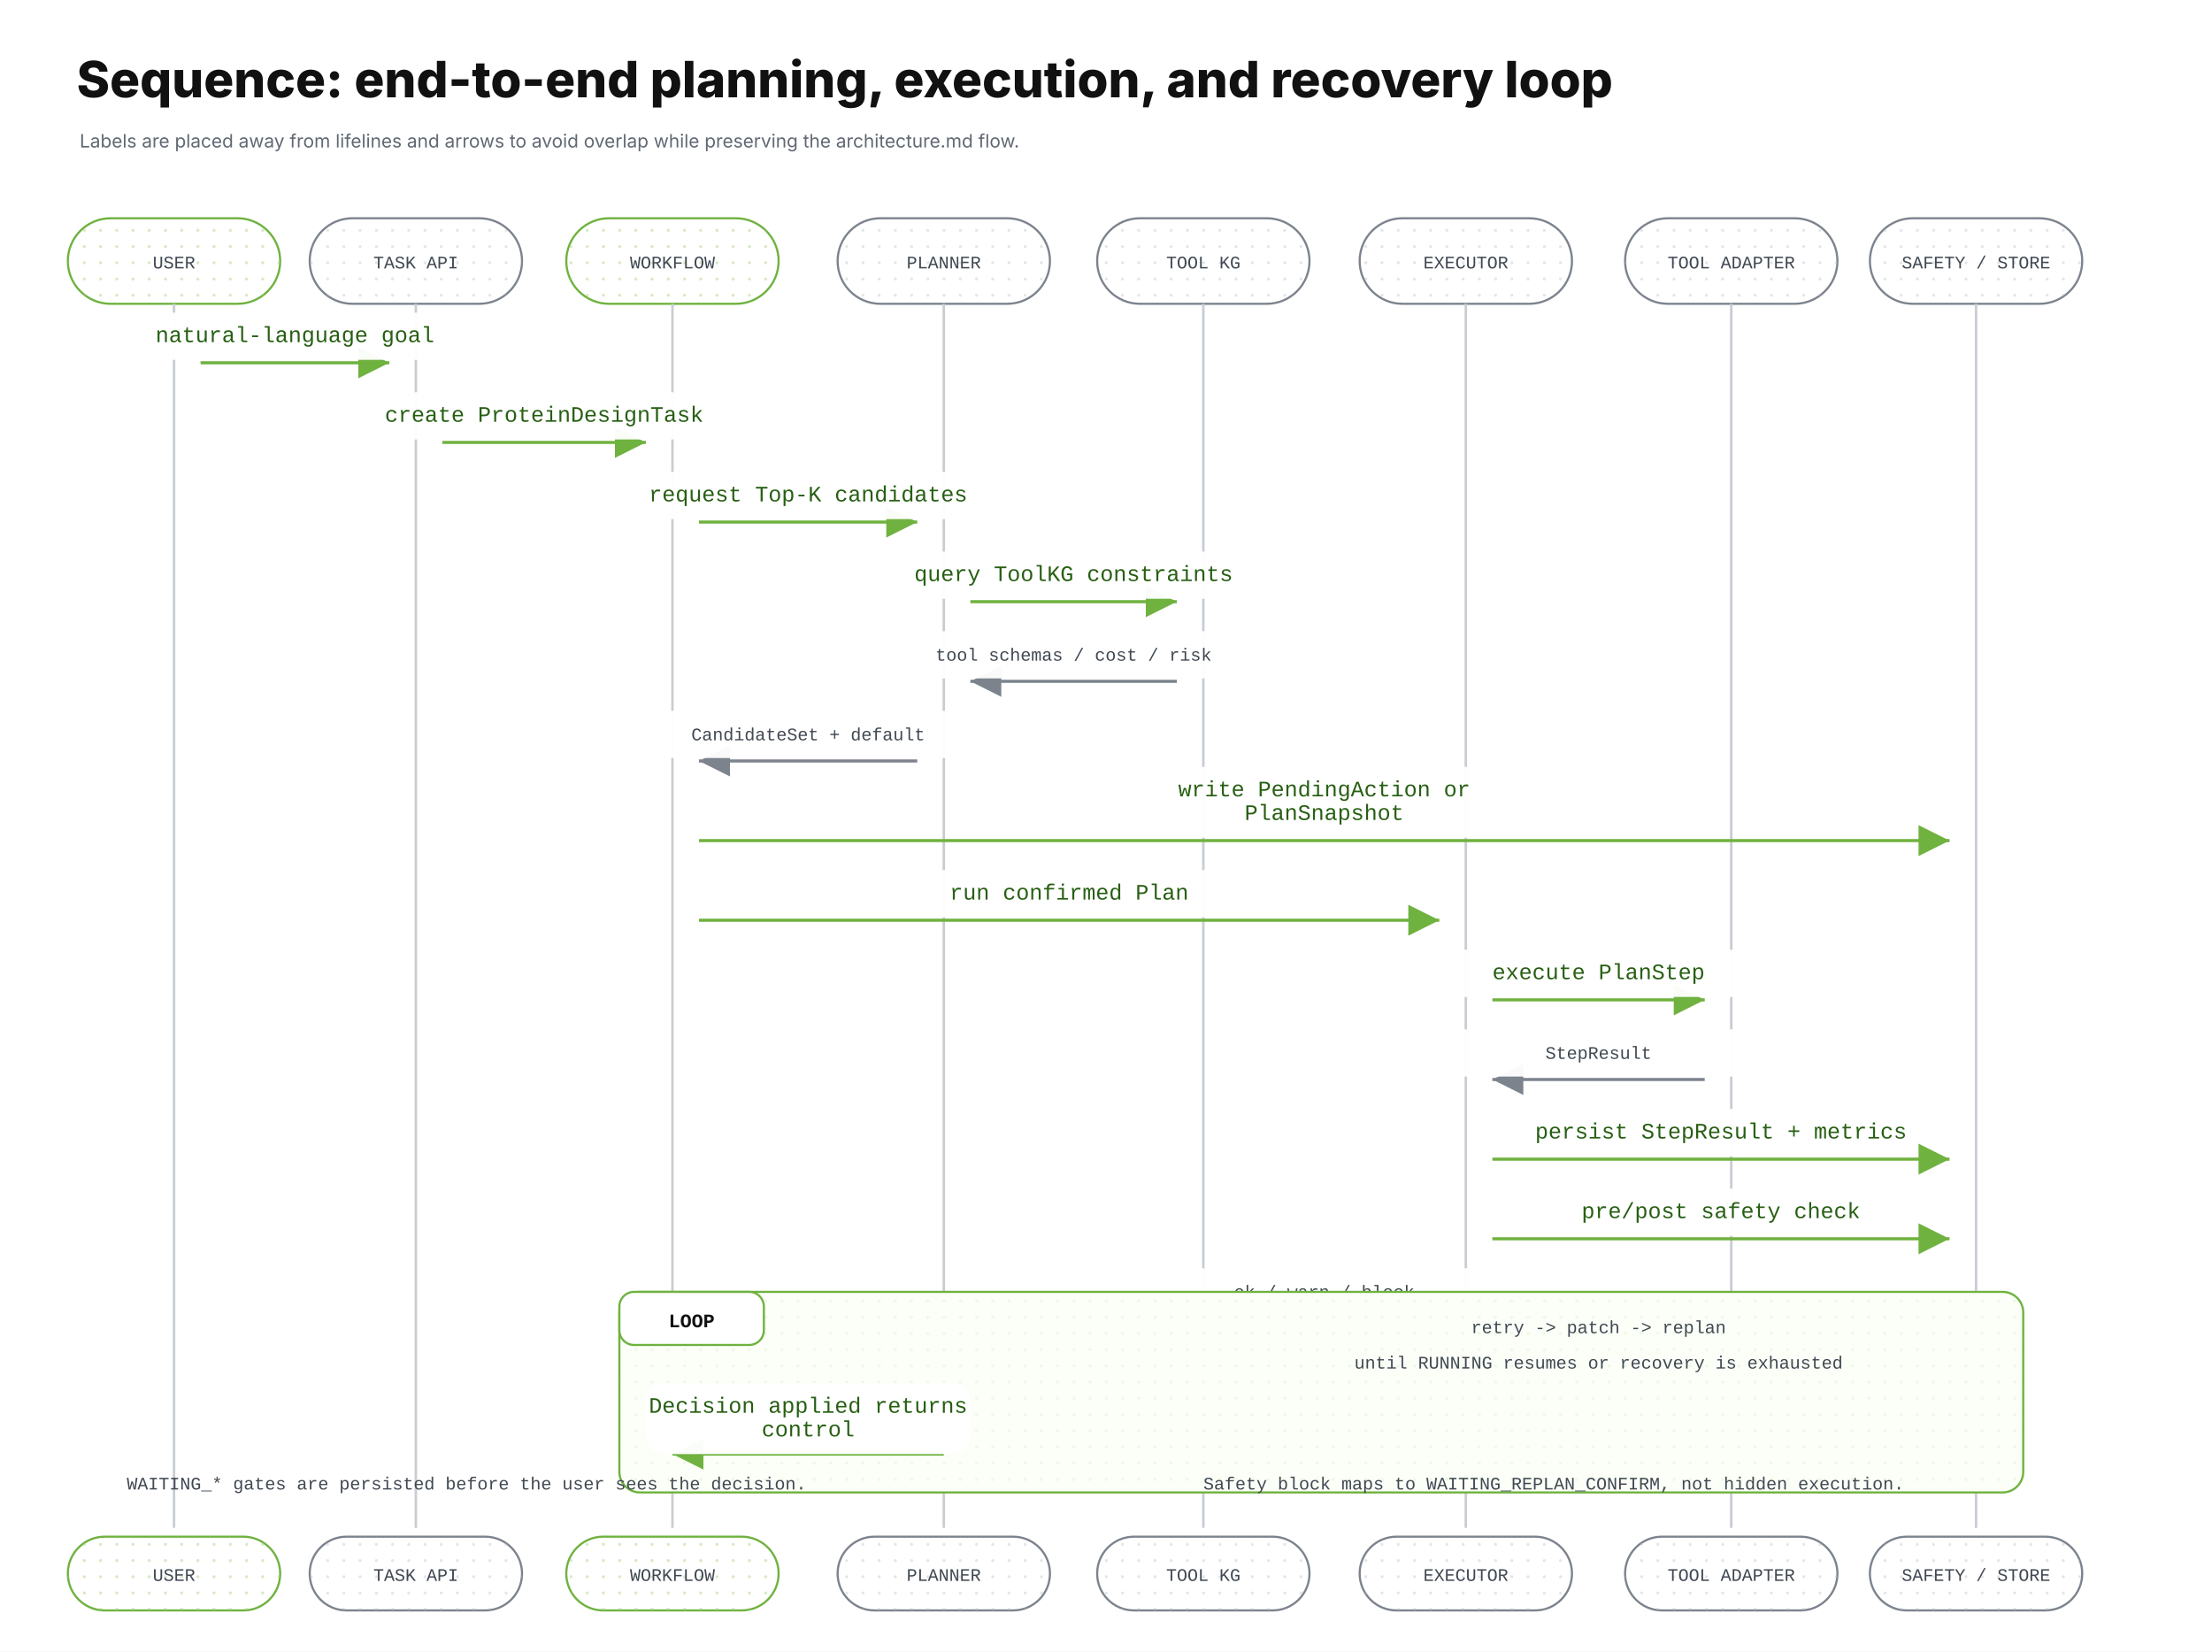
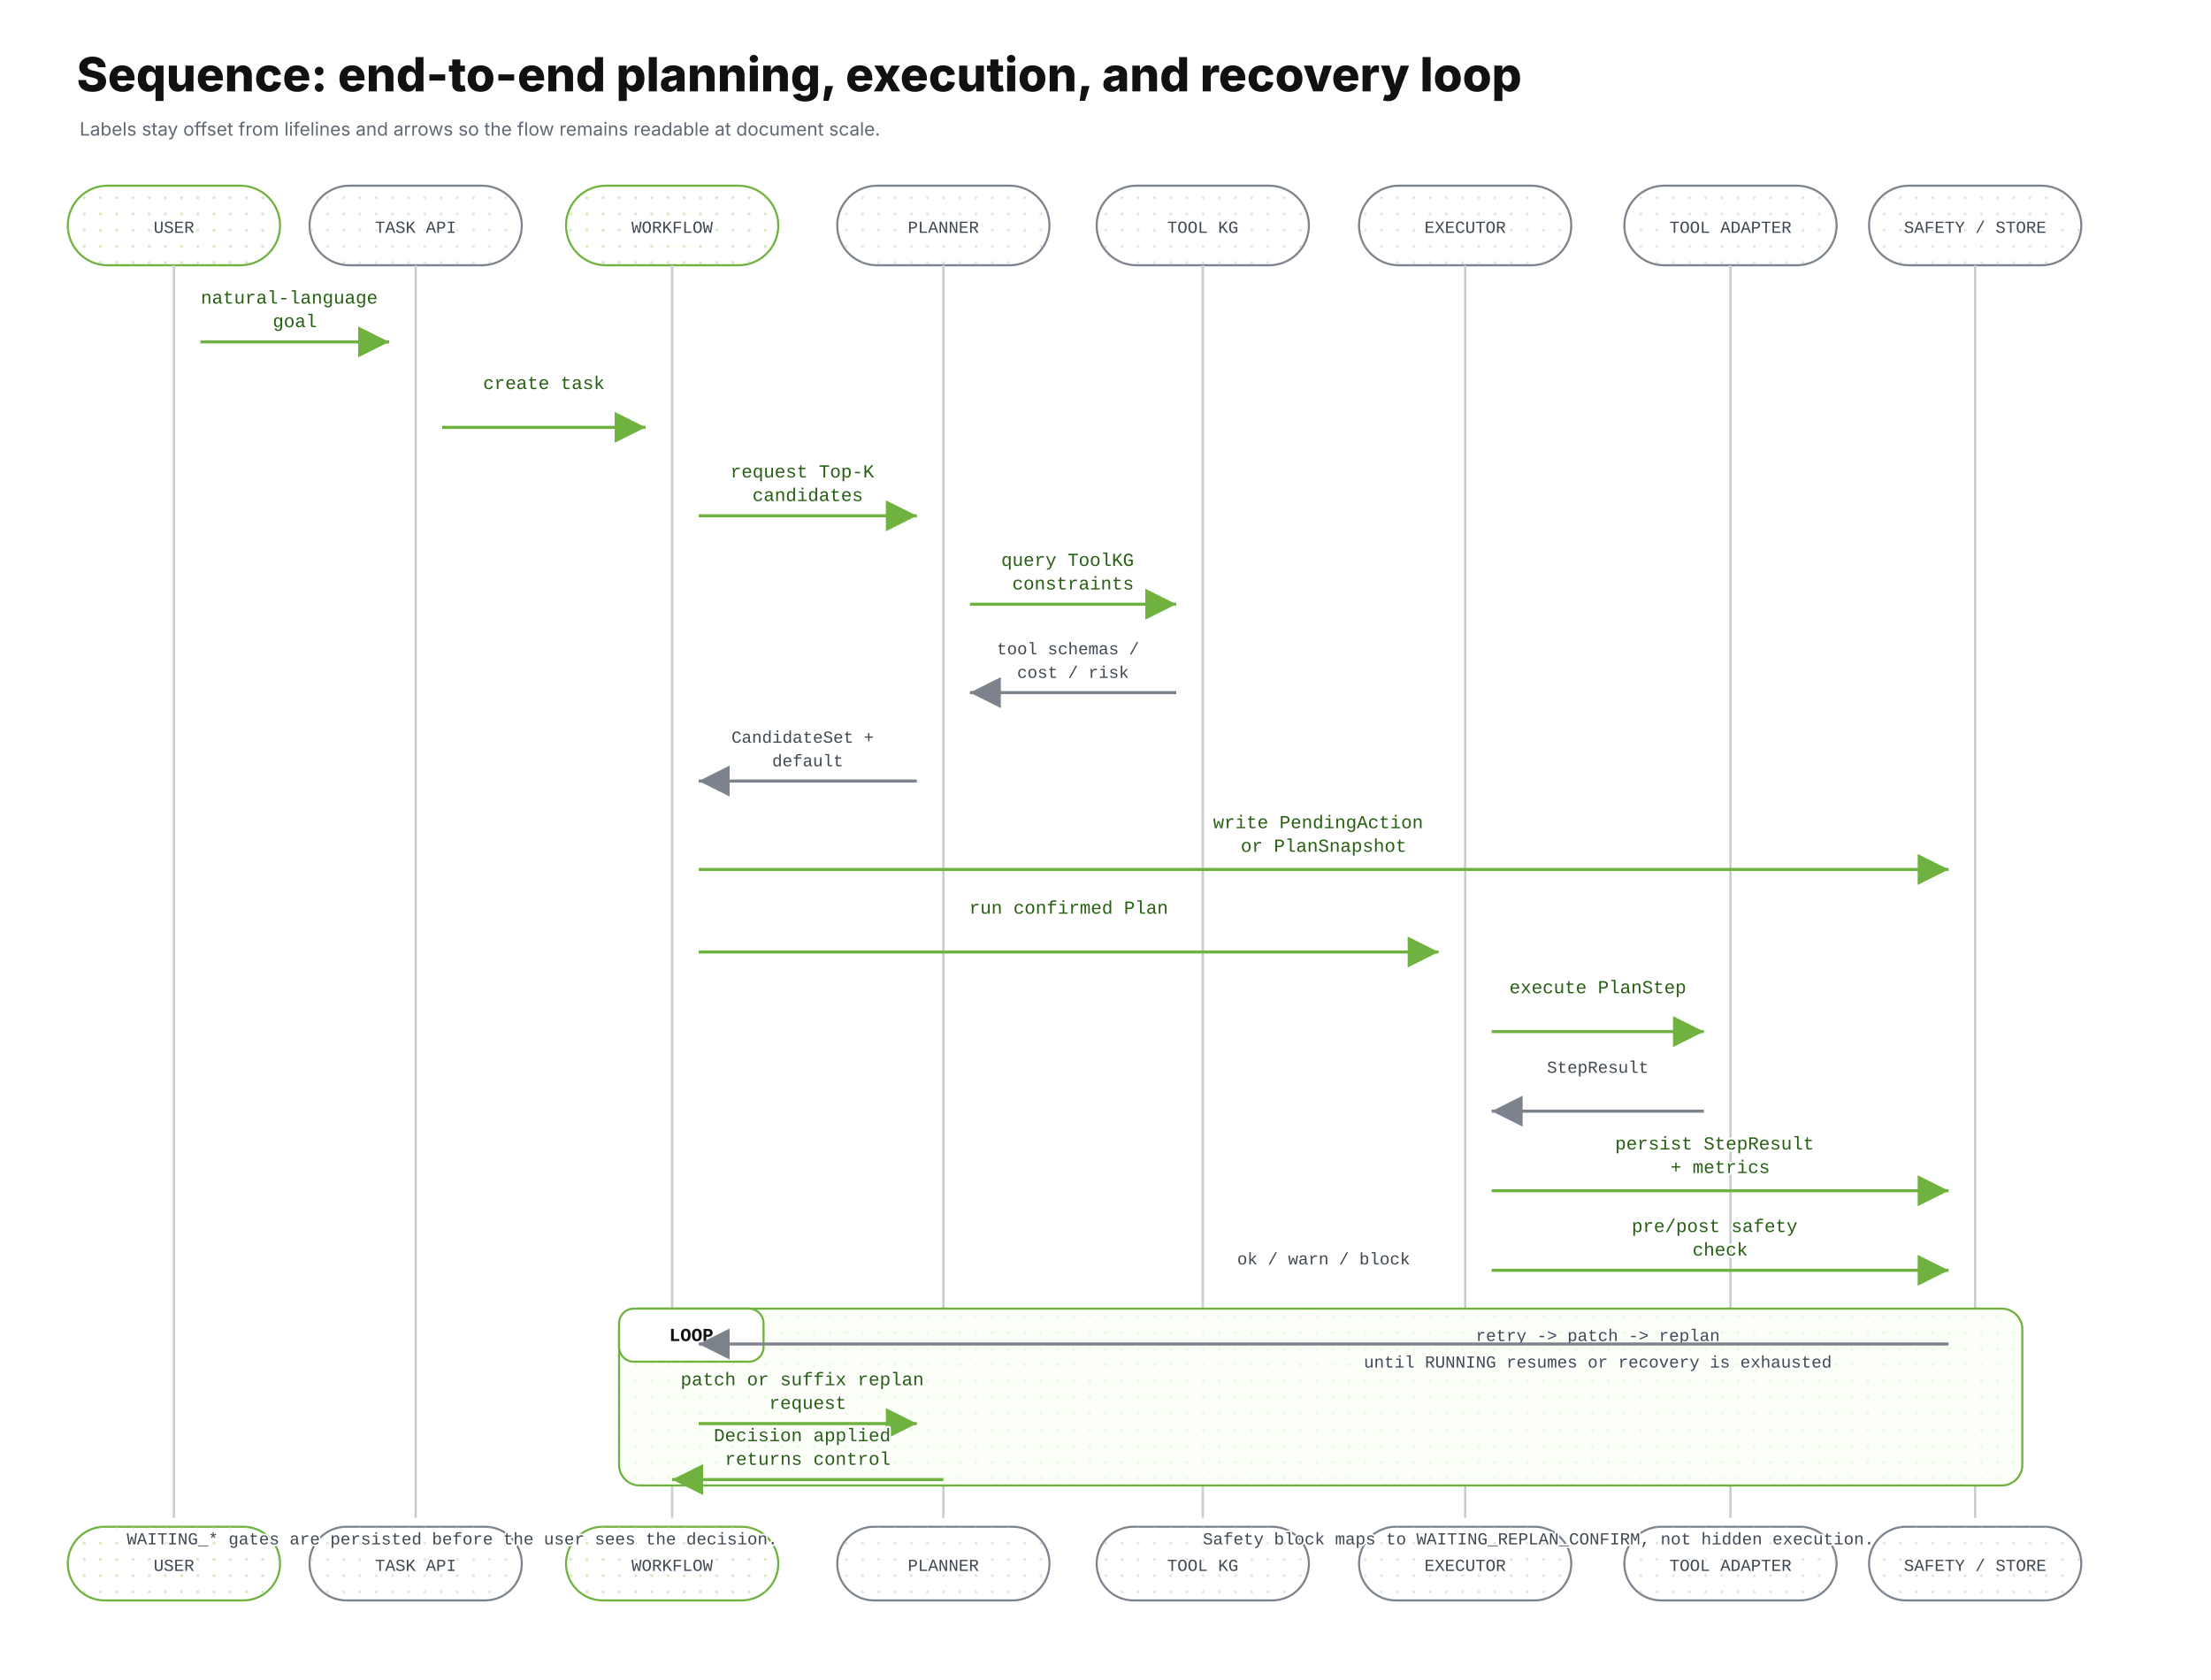
- <svg xmlns="http://www.w3.org/2000/svg" width="1500" height="1120" viewBox="0 0 1500 1120" role="img" aria-labelledby="title desc">
+ <svg xmlns="http://www.w3.org/2000/svg" width="1500" height="1140" viewBox="0 0 1500 1140" role="img" aria-labelledby="title desc">
  <defs>
    <pattern id="dots-green" width="11" height="11" patternUnits="userSpaceOnUse">
      <circle cx="2.2" cy="2.2" r="1.05" fill="#a7d486" opacity="0.72" />
    </pattern>
    <pattern id="dots-gray" width="11" height="11" patternUnits="userSpaceOnUse">
      <circle cx="2.2" cy="2.2" r="1.0" fill="#b9bec6" opacity="0.62" />
-     </pattern>
-     <pattern id="dots-blue" width="12" height="12" patternUnits="userSpaceOnUse">
-       <circle cx="2.3" cy="2.3" r="1.0" fill="#8ab5e8" opacity="0.36" />
    </pattern>
    <marker id="arrow-green" markerWidth="12" markerHeight="10" refX="10" refY="5" orient="auto" markerUnits="strokeWidth">
      <path d="M0,0 L10,5 L0,10 z" fill="#6fb23f" />
    </marker>
    <marker id="arrow-gray" markerWidth="12" markerHeight="10" refX="10" refY="5" orient="auto" markerUnits="strokeWidth">
      <path d="M0,0 L10,5 L0,10 z" fill="#7c838d" />
    </marker>
    <style>
-       .h1 { font: 800 34px -apple-system, BlinkMacSystemFont, "Segoe UI", sans-serif; fill: #111111; }
-       .h2 { font: 800 19px -apple-system, BlinkMacSystemFont, "Segoe UI", sans-serif; fill: #111111; }
-       .h3 { font: 750 15px -apple-system, BlinkMacSystemFont, "Segoe UI", sans-serif; fill: #111111; }
-       .body { font: 14px -apple-system, BlinkMacSystemFont, "Segoe UI", sans-serif; fill: #252c35; }
-       .small { font: 12.5px -apple-system, BlinkMacSystemFont, "Segoe UI", sans-serif; fill: #606873; }
-       .mono { font: 14px "SFMono-Regular", Consolas, "Liberation Mono", monospace; fill: #111111; }
-       .mono-green { font: 15px "SFMono-Regular", Consolas, "Liberation Mono", monospace; fill: #275f13; }
-       .mono-small { font: 12px "SFMono-Regular", Consolas, "Liberation Mono", monospace; fill: #404852; }
-       .lane { font: 800 13px "SFMono-Regular", Consolas, "Liberation Mono", monospace; fill: #111111; }
-       .tag { font: 800 11px -apple-system, BlinkMacSystemFont, "Segoe UI", sans-serif; fill: #606873; letter-spacing: .8px; }
+       .h1 { font-family: -apple-system, BlinkMacSystemFont, "Segoe UI", sans-serif; font-size: 32px; font-weight: 800; fill: #111111; }
+       .small { font-family: -apple-system, BlinkMacSystemFont, "Segoe UI", sans-serif; font-size: 12.5px; fill: #606873; }
+       .mono { font-family: "SFMono-Regular", Consolas, "Liberation Mono", monospace; font-size: 13px; fill: #111111; paint-order: stroke fill; stroke: #ffffff; stroke-width: 2.6px; stroke-linejoin: round; }
+       .mono-green { font-family: "SFMono-Regular", Consolas, "Liberation Mono", monospace; font-size: 12.5px; fill: #275f13; paint-order: stroke fill; stroke: #ffffff; stroke-width: 2.6px; stroke-linejoin: round; }
+       .mono-small { font-family: "SFMono-Regular", Consolas, "Liberation Mono", monospace; font-size: 11.5px; fill: #404852; paint-order: stroke fill; stroke: #ffffff; stroke-width: 2.2px; stroke-linejoin: round; }
+       .lane { font-family: "SFMono-Regular", Consolas, "Liberation Mono", monospace; font-size: 12.5px; font-weight: 800; fill: #111111; paint-order: stroke fill; stroke: #ffffff; stroke-width: 2.3px; stroke-linejoin: round; }
+       .tag { font-family: -apple-system, BlinkMacSystemFont, "Segoe UI", sans-serif; font-size: 11px; font-weight: 800; fill: #606873; letter-spacing: .8px; paint-order: stroke fill; stroke: #ffffff; stroke-width: 2px; stroke-linejoin: round; }
    </style>
  </defs>
-   <rect x="0" y="0" width="1500" height="1120" fill="#ffffff" />
-   <text x="52" y="66" class="h1" text-anchor="start">Sequence: end-to-end planning, execution, and recovery loop</text>
-   <text x="54" y="100" class="small" text-anchor="start">Labels are placed away from lifelines and arrows to avoid overlap while preserving the architecture.md flow.</text>
-   <rect x="46" y="148" width="144" height="58" rx="29" fill="#ffffff" stroke="#6fb23f" stroke-width="1.45" />
-   <rect x="46" y="148" width="144" height="58" rx="29" fill="url(#dots-green)" opacity="0.65" />
-   <text x="118" y="182" class="mono-small" text-anchor="middle">USER</text>
-   <path d="M118,206 L118,1036" stroke="#c9cdd3" stroke-width="1.7" />
-   <rect x="46" y="1042" width="144" height="50" rx="25" fill="#ffffff" stroke="#6fb23f" stroke-width="1.45" />
-   <rect x="46" y="1042" width="144" height="50" rx="25" fill="url(#dots-green)" opacity="0.65" />
-   <text x="118" y="1072" class="mono-small" text-anchor="middle">USER</text>
-   <rect x="210" y="148" width="144" height="58" rx="29" fill="#ffffff" stroke="#7c838d" stroke-width="1.45" />
-   <rect x="210" y="148" width="144" height="58" rx="29" fill="url(#dots-gray)" opacity="0.65" />
-   <text x="282" y="182" class="mono-small" text-anchor="middle">TASK API</text>
-   <path d="M282,206 L282,1036" stroke="#c9cdd3" stroke-width="1.7" />
-   <rect x="210" y="1042" width="144" height="50" rx="25" fill="#ffffff" stroke="#7c838d" stroke-width="1.45" />
-   <rect x="210" y="1042" width="144" height="50" rx="25" fill="url(#dots-gray)" opacity="0.65" />
-   <text x="282" y="1072" class="mono-small" text-anchor="middle">TASK API</text>
-   <rect x="384" y="148" width="144" height="58" rx="29" fill="#ffffff" stroke="#6fb23f" stroke-width="1.45" />
-   <rect x="384" y="148" width="144" height="58" rx="29" fill="url(#dots-green)" opacity="0.65" />
-   <text x="456" y="182" class="mono-small" text-anchor="middle">WORKFLOW</text>
-   <path d="M456,206 L456,1036" stroke="#c9cdd3" stroke-width="1.7" />
-   <rect x="384" y="1042" width="144" height="50" rx="25" fill="#ffffff" stroke="#6fb23f" stroke-width="1.45" />
-   <rect x="384" y="1042" width="144" height="50" rx="25" fill="url(#dots-green)" opacity="0.65" />
-   <text x="456" y="1072" class="mono-small" text-anchor="middle">WORKFLOW</text>
-   <rect x="568" y="148" width="144" height="58" rx="29" fill="#ffffff" stroke="#7c838d" stroke-width="1.45" />
-   <rect x="568" y="148" width="144" height="58" rx="29" fill="url(#dots-gray)" opacity="0.65" />
-   <text x="640" y="182" class="mono-small" text-anchor="middle">PLANNER</text>
-   <path d="M640,206 L640,1036" stroke="#c9cdd3" stroke-width="1.7" />
-   <rect x="568" y="1042" width="144" height="50" rx="25" fill="#ffffff" stroke="#7c838d" stroke-width="1.45" />
-   <rect x="568" y="1042" width="144" height="50" rx="25" fill="url(#dots-gray)" opacity="0.65" />
-   <text x="640" y="1072" class="mono-small" text-anchor="middle">PLANNER</text>
-   <rect x="744" y="148" width="144" height="58" rx="29" fill="#ffffff" stroke="#7c838d" stroke-width="1.45" />
-   <rect x="744" y="148" width="144" height="58" rx="29" fill="url(#dots-gray)" opacity="0.65" />
-   <text x="816" y="182" class="mono-small" text-anchor="middle">TOOL KG</text>
-   <path d="M816,206 L816,1036" stroke="#c9cdd3" stroke-width="1.7" />
-   <rect x="744" y="1042" width="144" height="50" rx="25" fill="#ffffff" stroke="#7c838d" stroke-width="1.45" />
-   <rect x="744" y="1042" width="144" height="50" rx="25" fill="url(#dots-gray)" opacity="0.65" />
-   <text x="816" y="1072" class="mono-small" text-anchor="middle">TOOL KG</text>
-   <rect x="922" y="148" width="144" height="58" rx="29" fill="#ffffff" stroke="#7c838d" stroke-width="1.45" />
-   <rect x="922" y="148" width="144" height="58" rx="29" fill="url(#dots-gray)" opacity="0.65" />
-   <text x="994" y="182" class="mono-small" text-anchor="middle">EXECUTOR</text>
-   <path d="M994,206 L994,1036" stroke="#c9cdd3" stroke-width="1.7" />
-   <rect x="922" y="1042" width="144" height="50" rx="25" fill="#ffffff" stroke="#7c838d" stroke-width="1.45" />
-   <rect x="922" y="1042" width="144" height="50" rx="25" fill="url(#dots-gray)" opacity="0.65" />
-   <text x="994" y="1072" class="mono-small" text-anchor="middle">EXECUTOR</text>
-   <rect x="1102" y="148" width="144" height="58" rx="29" fill="#ffffff" stroke="#7c838d" stroke-width="1.45" />
-   <rect x="1102" y="148" width="144" height="58" rx="29" fill="url(#dots-gray)" opacity="0.65" />
-   <text x="1174" y="182" class="mono-small" text-anchor="middle">TOOL ADAPTER</text>
-   <path d="M1174,206 L1174,1036" stroke="#c9cdd3" stroke-width="1.7" />
-   <rect x="1102" y="1042" width="144" height="50" rx="25" fill="#ffffff" stroke="#7c838d" stroke-width="1.45" />
-   <rect x="1102" y="1042" width="144" height="50" rx="25" fill="url(#dots-gray)" opacity="0.65" />
-   <text x="1174" y="1072" class="mono-small" text-anchor="middle">TOOL ADAPTER</text>
-   <rect x="1268" y="148" width="144" height="58" rx="29" fill="#ffffff" stroke="#7c838d" stroke-width="1.45" />
-   <rect x="1268" y="148" width="144" height="58" rx="29" fill="url(#dots-gray)" opacity="0.65" />
-   <text x="1340" y="182" class="mono-small" text-anchor="middle">SAFETY / STORE</text>
-   <path d="M1340,206 L1340,1036" stroke="#c9cdd3" stroke-width="1.7" />
-   <rect x="1268" y="1042" width="144" height="50" rx="25" fill="#ffffff" stroke="#7c838d" stroke-width="1.45" />
-   <rect x="1268" y="1042" width="144" height="50" rx="25" fill="url(#dots-gray)" opacity="0.65" />
-   <text x="1340" y="1072" class="mono-small" text-anchor="middle">SAFETY / STORE</text>
-   <path d="M136,246 L264,246" fill="none" stroke="#6fb23f" stroke-width="2.1" marker-end="url(#arrow-green)" />
-   <rect x="85" y="212" width="230" height="32" rx="12" fill="#ffffff" opacity="0.96" />
-   <text x="200" y="232" class="mono-green" text-anchor="middle">natural-language goal</text>
-   <path d="M300,300 L438,300" fill="none" stroke="#6fb23f" stroke-width="2.1" marker-end="url(#arrow-green)" />
-   <rect x="254" y="266" width="230" height="32" rx="12" fill="#ffffff" opacity="0.96" />
-   <text x="369" y="286" class="mono-green" text-anchor="middle">create ProteinDesignTask</text>
-   <path d="M474,354 L622,354" fill="none" stroke="#6fb23f" stroke-width="2.1" marker-end="url(#arrow-green)" />
-   <rect x="433" y="320" width="230" height="32" rx="12" fill="#ffffff" opacity="0.96" />
-   <text x="548" y="340" class="mono-green" text-anchor="middle">request Top-K candidates</text>
-   <path d="M658,408 L798,408" fill="none" stroke="#6fb23f" stroke-width="2.1" marker-end="url(#arrow-green)" />
-   <rect x="613" y="374" width="230" height="32" rx="12" fill="#ffffff" opacity="0.96" />
-   <text x="728" y="394" class="mono-green" text-anchor="middle">query ToolKG constraints</text>
-   <path d="M798,462 L658,462" fill="none" stroke="#7c838d" stroke-width="2.1" marker-end="url(#arrow-gray)" />
-   <rect x="613" y="428" width="230" height="32" rx="12" fill="#ffffff" opacity="0.96" />
-   <text x="728" y="448" class="mono-small" text-anchor="middle">tool schemas / cost / risk</text>
-   <path d="M622,516 L474,516" fill="none" stroke="#7c838d" stroke-width="2.1" marker-end="url(#arrow-gray)" />
-   <rect x="433" y="482" width="230" height="32" rx="12" fill="#ffffff" opacity="0.96" />
-   <text x="548" y="502" class="mono-small" text-anchor="middle">CandidateSet + default</text>
-   <path d="M474,570 L1322,570" fill="none" stroke="#6fb23f" stroke-width="2.1" marker-end="url(#arrow-green)" />
-   <rect x="783" y="520" width="230" height="48" rx="12" fill="#ffffff" opacity="0.96" />
-   <text x="898" y="540" class="mono-green" text-anchor="middle">write PendingAction or</text>
-   <text x="898" y="556" class="mono-green" text-anchor="middle">PlanSnapshot</text>
-   <path d="M474,624 L976,624" fill="none" stroke="#6fb23f" stroke-width="2.1" marker-end="url(#arrow-green)" />
-   <rect x="610" y="590" width="230" height="32" rx="12" fill="#ffffff" opacity="0.96" />
-   <text x="725" y="610" class="mono-green" text-anchor="middle">run confirmed Plan</text>
-   <path d="M1012,678 L1156,678" fill="none" stroke="#6fb23f" stroke-width="2.1" marker-end="url(#arrow-green)" />
-   <rect x="969" y="644" width="230" height="32" rx="12" fill="#ffffff" opacity="0.96" />
-   <text x="1084" y="664" class="mono-green" text-anchor="middle">execute PlanStep</text>
-   <path d="M1156,732 L1012,732" fill="none" stroke="#7c838d" stroke-width="2.1" marker-end="url(#arrow-gray)" />
-   <rect x="969" y="698" width="230" height="32" rx="12" fill="#ffffff" opacity="0.96" />
-   <text x="1084" y="718" class="mono-small" text-anchor="middle">StepResult</text>
-   <path d="M1012,786 L1322,786" fill="none" stroke="#6fb23f" stroke-width="2.1" marker-end="url(#arrow-green)" />
-   <rect x="1052" y="752" width="230" height="32" rx="12" fill="#ffffff" opacity="0.96" />
-   <text x="1167" y="772" class="mono-green" text-anchor="middle">persist StepResult + metrics</text>
-   <path d="M1012,840 L1322,840" fill="none" stroke="#6fb23f" stroke-width="2.1" marker-end="url(#arrow-green)" />
-   <rect x="1052" y="806" width="230" height="32" rx="12" fill="#ffffff" opacity="0.96" />
-   <text x="1167" y="826" class="mono-green" text-anchor="middle">pre/post safety check</text>
-   <path d="M1322,894 L474,894" fill="none" stroke="#7c838d" stroke-width="2.1" marker-end="url(#arrow-gray)" />
-   <rect x="783" y="860" width="230" height="32" rx="12" fill="#ffffff" opacity="0.96" />
-   <text x="898" y="880" class="mono-small" text-anchor="middle">ok / warn / block</text>
-   <path d="M474,948 L622,948" fill="none" stroke="#6fb23f" stroke-width="2.1" marker-end="url(#arrow-green)" />
-   <rect x="433" y="898" width="230" height="48" rx="12" fill="#ffffff" opacity="0.96" />
-   <text x="548" y="918" class="mono-green" text-anchor="middle">patch or suffix replan</text>
-   <text x="548" y="934" class="mono-green" text-anchor="middle">request</text>
-   <rect x="420" y="876" width="952" height="136" rx="14" fill="#fbfff7" stroke="#6fb23f" stroke-width="1.45" />
-   <rect x="420" y="876" width="952" height="136" rx="14" fill="url(#dots-green)" opacity="0.22" />
-   <rect x="420" y="876" width="98" height="36" rx="10" fill="#ffffff" stroke="#6fb23f" stroke-width="1.45" />
-   <text x="469" y="900" class="lane" text-anchor="middle">LOOP</text>
-   <text x="1084" y="904" class="mono-small" text-anchor="middle">retry -&gt; patch -&gt; replan</text>
+   <rect x="0" y="0" width="1500" height="1140" fill="#ffffff" />
+   <text x="52" y="62" class="h1">Sequence: end-to-end planning, execution, and recovery loop</text>
+   <text x="54" y="92" class="small">Labels stay offset from lifelines and arrows so the flow remains readable at document scale.</text>
+   <rect x="46" y="126" width="144" height="54" rx="27" fill="#ffffff" stroke="#6fb23f" stroke-width="1.4" />
+   <rect x="46" y="126" width="144" height="54" rx="27" fill="url(#dots-green)" opacity="0.65" />
+   <text x="118" y="158" class="mono-small" text-anchor="middle">USER</text>
+   <path d="M118,180 L118,1030" stroke="#c9cdd3" stroke-width="1.6" />
+   <rect x="46" y="1036" width="144" height="50" rx="25" fill="#ffffff" stroke="#6fb23f" stroke-width="1.4" />
+   <rect x="46" y="1036" width="144" height="50" rx="25" fill="url(#dots-green)" opacity="0.65" />
+   <text x="118" y="1066" class="mono-small" text-anchor="middle">USER</text>
+   <rect x="210" y="126" width="144" height="54" rx="27" fill="#ffffff" stroke="#7c838d" stroke-width="1.4" />
+   <rect x="210" y="126" width="144" height="54" rx="27" fill="url(#dots-gray)" opacity="0.65" />
+   <text x="282" y="158" class="mono-small" text-anchor="middle">TASK API</text>
+   <path d="M282,180 L282,1030" stroke="#c9cdd3" stroke-width="1.6" />
+   <rect x="210" y="1036" width="144" height="50" rx="25" fill="#ffffff" stroke="#7c838d" stroke-width="1.4" />
+   <rect x="210" y="1036" width="144" height="50" rx="25" fill="url(#dots-gray)" opacity="0.65" />
+   <text x="282" y="1066" class="mono-small" text-anchor="middle">TASK API</text>
+   <rect x="384" y="126" width="144" height="54" rx="27" fill="#ffffff" stroke="#6fb23f" stroke-width="1.4" />
+   <rect x="384" y="126" width="144" height="54" rx="27" fill="url(#dots-green)" opacity="0.65" />
+   <text x="456" y="158" class="mono-small" text-anchor="middle">WORKFLOW</text>
+   <path d="M456,180 L456,1030" stroke="#c9cdd3" stroke-width="1.6" />
+   <rect x="384" y="1036" width="144" height="50" rx="25" fill="#ffffff" stroke="#6fb23f" stroke-width="1.4" />
+   <rect x="384" y="1036" width="144" height="50" rx="25" fill="url(#dots-green)" opacity="0.65" />
+   <text x="456" y="1066" class="mono-small" text-anchor="middle">WORKFLOW</text>
+   <rect x="568" y="126" width="144" height="54" rx="27" fill="#ffffff" stroke="#7c838d" stroke-width="1.4" />
+   <rect x="568" y="126" width="144" height="54" rx="27" fill="url(#dots-gray)" opacity="0.65" />
+   <text x="640" y="158" class="mono-small" text-anchor="middle">PLANNER</text>
+   <path d="M640,180 L640,1030" stroke="#c9cdd3" stroke-width="1.6" />
+   <rect x="568" y="1036" width="144" height="50" rx="25" fill="#ffffff" stroke="#7c838d" stroke-width="1.4" />
+   <rect x="568" y="1036" width="144" height="50" rx="25" fill="url(#dots-gray)" opacity="0.65" />
+   <text x="640" y="1066" class="mono-small" text-anchor="middle">PLANNER</text>
+   <rect x="744" y="126" width="144" height="54" rx="27" fill="#ffffff" stroke="#7c838d" stroke-width="1.4" />
+   <rect x="744" y="126" width="144" height="54" rx="27" fill="url(#dots-gray)" opacity="0.65" />
+   <text x="816" y="158" class="mono-small" text-anchor="middle">TOOL KG</text>
+   <path d="M816,180 L816,1030" stroke="#c9cdd3" stroke-width="1.6" />
+   <rect x="744" y="1036" width="144" height="50" rx="25" fill="#ffffff" stroke="#7c838d" stroke-width="1.4" />
+   <rect x="744" y="1036" width="144" height="50" rx="25" fill="url(#dots-gray)" opacity="0.65" />
+   <text x="816" y="1066" class="mono-small" text-anchor="middle">TOOL KG</text>
+   <rect x="922" y="126" width="144" height="54" rx="27" fill="#ffffff" stroke="#7c838d" stroke-width="1.4" />
+   <rect x="922" y="126" width="144" height="54" rx="27" fill="url(#dots-gray)" opacity="0.65" />
+   <text x="994" y="158" class="mono-small" text-anchor="middle">EXECUTOR</text>
+   <path d="M994,180 L994,1030" stroke="#c9cdd3" stroke-width="1.6" />
+   <rect x="922" y="1036" width="144" height="50" rx="25" fill="#ffffff" stroke="#7c838d" stroke-width="1.4" />
+   <rect x="922" y="1036" width="144" height="50" rx="25" fill="url(#dots-gray)" opacity="0.65" />
+   <text x="994" y="1066" class="mono-small" text-anchor="middle">EXECUTOR</text>
+   <rect x="1102" y="126" width="144" height="54" rx="27" fill="#ffffff" stroke="#7c838d" stroke-width="1.4" />
+   <rect x="1102" y="126" width="144" height="54" rx="27" fill="url(#dots-gray)" opacity="0.65" />
+   <text x="1174" y="158" class="mono-small" text-anchor="middle">TOOL ADAPTER</text>
+   <path d="M1174,180 L1174,1030" stroke="#c9cdd3" stroke-width="1.6" />
+   <rect x="1102" y="1036" width="144" height="50" rx="25" fill="#ffffff" stroke="#7c838d" stroke-width="1.4" />
+   <rect x="1102" y="1036" width="144" height="50" rx="25" fill="url(#dots-gray)" opacity="0.65" />
+   <text x="1174" y="1066" class="mono-small" text-anchor="middle">TOOL ADAPTER</text>
+   <rect x="1268" y="126" width="144" height="54" rx="27" fill="#ffffff" stroke="#7c838d" stroke-width="1.4" />
+   <rect x="1268" y="126" width="144" height="54" rx="27" fill="url(#dots-gray)" opacity="0.65" />
+   <text x="1340" y="158" class="mono-small" text-anchor="middle">SAFETY / STORE</text>
+   <path d="M1340,180 L1340,1030" stroke="#c9cdd3" stroke-width="1.6" />
+   <rect x="1268" y="1036" width="144" height="50" rx="25" fill="#ffffff" stroke="#7c838d" stroke-width="1.4" />
+   <rect x="1268" y="1036" width="144" height="50" rx="25" fill="url(#dots-gray)" opacity="0.65" />
+   <text x="1340" y="1066" class="mono-small" text-anchor="middle">SAFETY / STORE</text>
+   <path d="M136,232 L264,232" fill="none" stroke="#6fb23f" stroke-width="2.1" marker-end="url(#arrow-green)" />
+   <text x="200" y="206" class="mono-green" text-anchor="middle">
+     <tspan x="200" dy="0">natural-language</tspan>
+     <tspan x="200" dy="16">goal</tspan>
+   </text>
+   <path d="M300,290 L438,290" fill="none" stroke="#6fb23f" stroke-width="2.1" marker-end="url(#arrow-green)" />
+   <text x="369" y="264" class="mono-green" text-anchor="middle">create task</text>
+   <path d="M474,350 L622,350" fill="none" stroke="#6fb23f" stroke-width="2.1" marker-end="url(#arrow-green)" />
+   <text x="548" y="324" class="mono-green" text-anchor="middle">
+     <tspan x="548" dy="0">request Top-K</tspan>
+     <tspan x="548" dy="16">candidates</tspan>
+   </text>
+   <path d="M658,410 L798,410" fill="none" stroke="#6fb23f" stroke-width="2.1" marker-end="url(#arrow-green)" />
+   <text x="728" y="384" class="mono-green" text-anchor="middle">
+     <tspan x="728" dy="0">query ToolKG</tspan>
+     <tspan x="728" dy="16">constraints</tspan>
+   </text>
+   <path d="M798,470 L658,470" fill="none" stroke="#7c838d" stroke-width="2.1" marker-end="url(#arrow-gray)" />
+   <text x="728" y="444" class="mono-small" text-anchor="middle">
+     <tspan x="728" dy="0">tool schemas /</tspan>
+     <tspan x="728" dy="16">cost / risk</tspan>
+   </text>
+   <path d="M622,530 L474,530" fill="none" stroke="#7c838d" stroke-width="2.1" marker-end="url(#arrow-gray)" />
+   <text x="548" y="504" class="mono-small" text-anchor="middle">
+     <tspan x="548" dy="0">CandidateSet +</tspan>
+     <tspan x="548" dy="16">default</tspan>
+   </text>
+   <path d="M474,590 L1322,590" fill="none" stroke="#6fb23f" stroke-width="2.1" marker-end="url(#arrow-green)" />
+   <text x="898" y="562" class="mono-green" text-anchor="middle">
+     <tspan x="898" dy="0">write PendingAction</tspan>
+     <tspan x="898" dy="16">or PlanSnapshot</tspan>
+   </text>
+   <path d="M474,646 L976,646" fill="none" stroke="#6fb23f" stroke-width="2.1" marker-end="url(#arrow-green)" />
+   <text x="725" y="620" class="mono-green" text-anchor="middle">run confirmed Plan</text>
+   <path d="M1012,700 L1156,700" fill="none" stroke="#6fb23f" stroke-width="2.1" marker-end="url(#arrow-green)" />
+   <text x="1084" y="674" class="mono-green" text-anchor="middle">execute PlanStep</text>
+   <path d="M1156,754 L1012,754" fill="none" stroke="#7c838d" stroke-width="2.1" marker-end="url(#arrow-gray)" />
+   <text x="1084" y="728" class="mono-small" text-anchor="middle">StepResult</text>
+   <path d="M1012,808 L1322,808" fill="none" stroke="#6fb23f" stroke-width="2.1" marker-end="url(#arrow-green)" />
+   <text x="1167" y="780" class="mono-green" text-anchor="middle">
+     <tspan x="1167" dy="0">persist StepResult</tspan>
+     <tspan x="1167" dy="16">+ metrics</tspan>
+   </text>
+   <path d="M1012,862 L1322,862" fill="none" stroke="#6fb23f" stroke-width="2.1" marker-end="url(#arrow-green)" />
+   <text x="1167" y="836" class="mono-green" text-anchor="middle">
+     <tspan x="1167" dy="0">pre/post safety</tspan>
+     <tspan x="1167" dy="16">check</tspan>
+   </text>
+   <rect x="420" y="888" width="952" height="120" rx="14" fill="#fbfff7" stroke="#6fb23f" stroke-width="1.4" />
+   <rect x="420" y="888" width="952" height="120" rx="14" fill="url(#dots-green)" opacity="0.22" />
+   <rect x="420" y="888" width="98" height="36" rx="10" fill="#ffffff" stroke="#6fb23f" stroke-width="1.4" />
+   <text x="469" y="910" class="lane" text-anchor="middle">LOOP</text>
+   <text x="1084" y="910" class="mono-small" text-anchor="middle">retry -&gt; patch -&gt; replan</text>
  <text x="1084" y="928" class="mono-small" text-anchor="middle">until RUNNING resumes or recovery is exhausted</text>
-   <path d="M640,986 L456,986" fill="none" stroke="#6fb23f" stroke-width="2.1" marker-end="url(#arrow-green)" />
-   <rect x="438" y="938" width="220" height="48" rx="12" fill="#ffffff" opacity="0.96" />
-   <text x="548" y="958" class="mono-green" text-anchor="middle">Decision applied returns</text>
-   <text x="548" y="974" class="mono-green" text-anchor="middle">control</text>
-   <text x="86" y="1010" class="mono-small" text-anchor="start">WAITING_* gates are persisted before the user sees the decision.</text>
-   <text x="816" y="1010" class="mono-small" text-anchor="start">Safety block maps to WAITING_REPLAN_CONFIRM, not hidden execution.</text>
+   <text x="898" y="858" class="mono-small" text-anchor="middle">ok / warn / block</text>
+   <path d="M1322,912 L474,912" fill="none" stroke="#7c838d" stroke-width="2.1" marker-end="url(#arrow-gray)" />
+   <path d="M474,966 L622,966" fill="none" stroke="#6fb23f" stroke-width="2.1" marker-end="url(#arrow-green)" />
+   <text x="548" y="940" class="mono-green" text-anchor="middle">
+     <tspan x="548" dy="0">patch or suffix replan</tspan>
+     <tspan x="548" dy="16">request</tspan>
+   </text>
+   <path d="M640,1004 L456,1004" fill="none" stroke="#6fb23f" stroke-width="2.1" marker-end="url(#arrow-green)" />
+   <text x="548" y="978" class="mono-green" text-anchor="middle">
+     <tspan x="548" dy="0">Decision applied</tspan>
+     <tspan x="548" dy="16">returns control</tspan>
+   </text>
+   <text x="86" y="1048" class="mono-small" text-anchor="start">WAITING_* gates are persisted before the user sees the decision.</text>
+   <text x="816" y="1048" class="mono-small" text-anchor="start">Safety block maps to WAITING_REPLAN_CONFIRM, not hidden execution.</text>
</svg>
